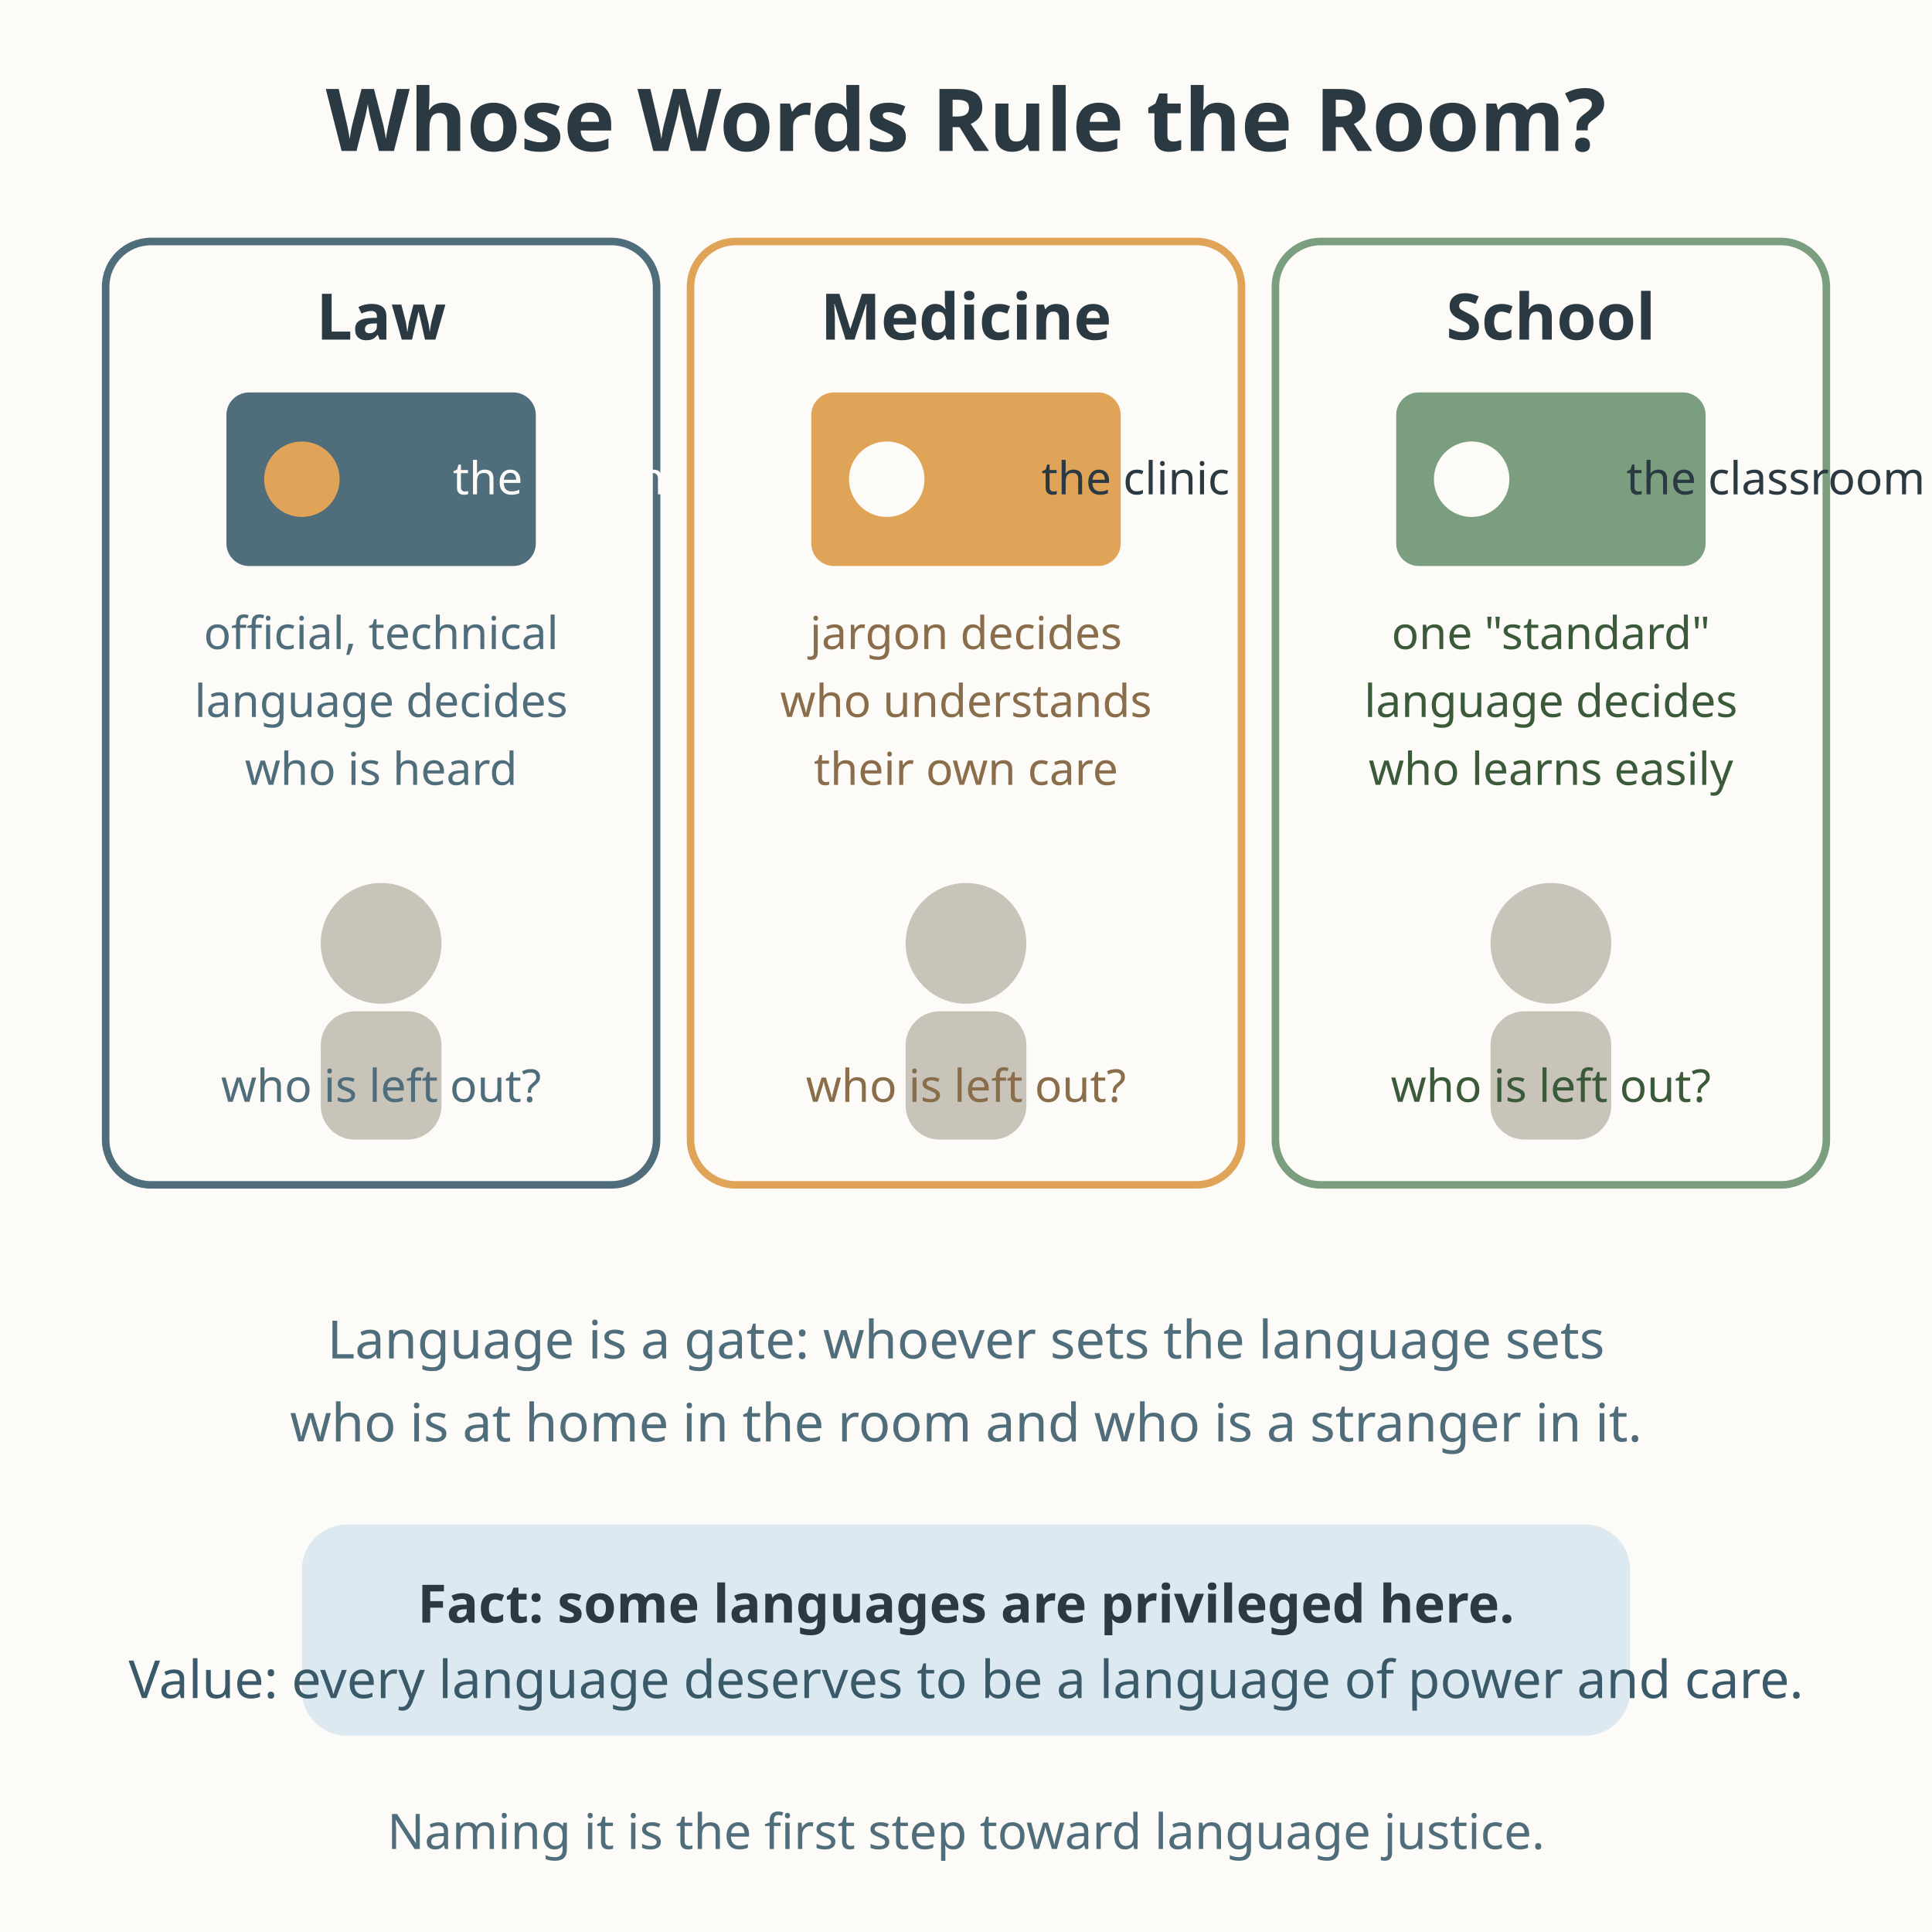
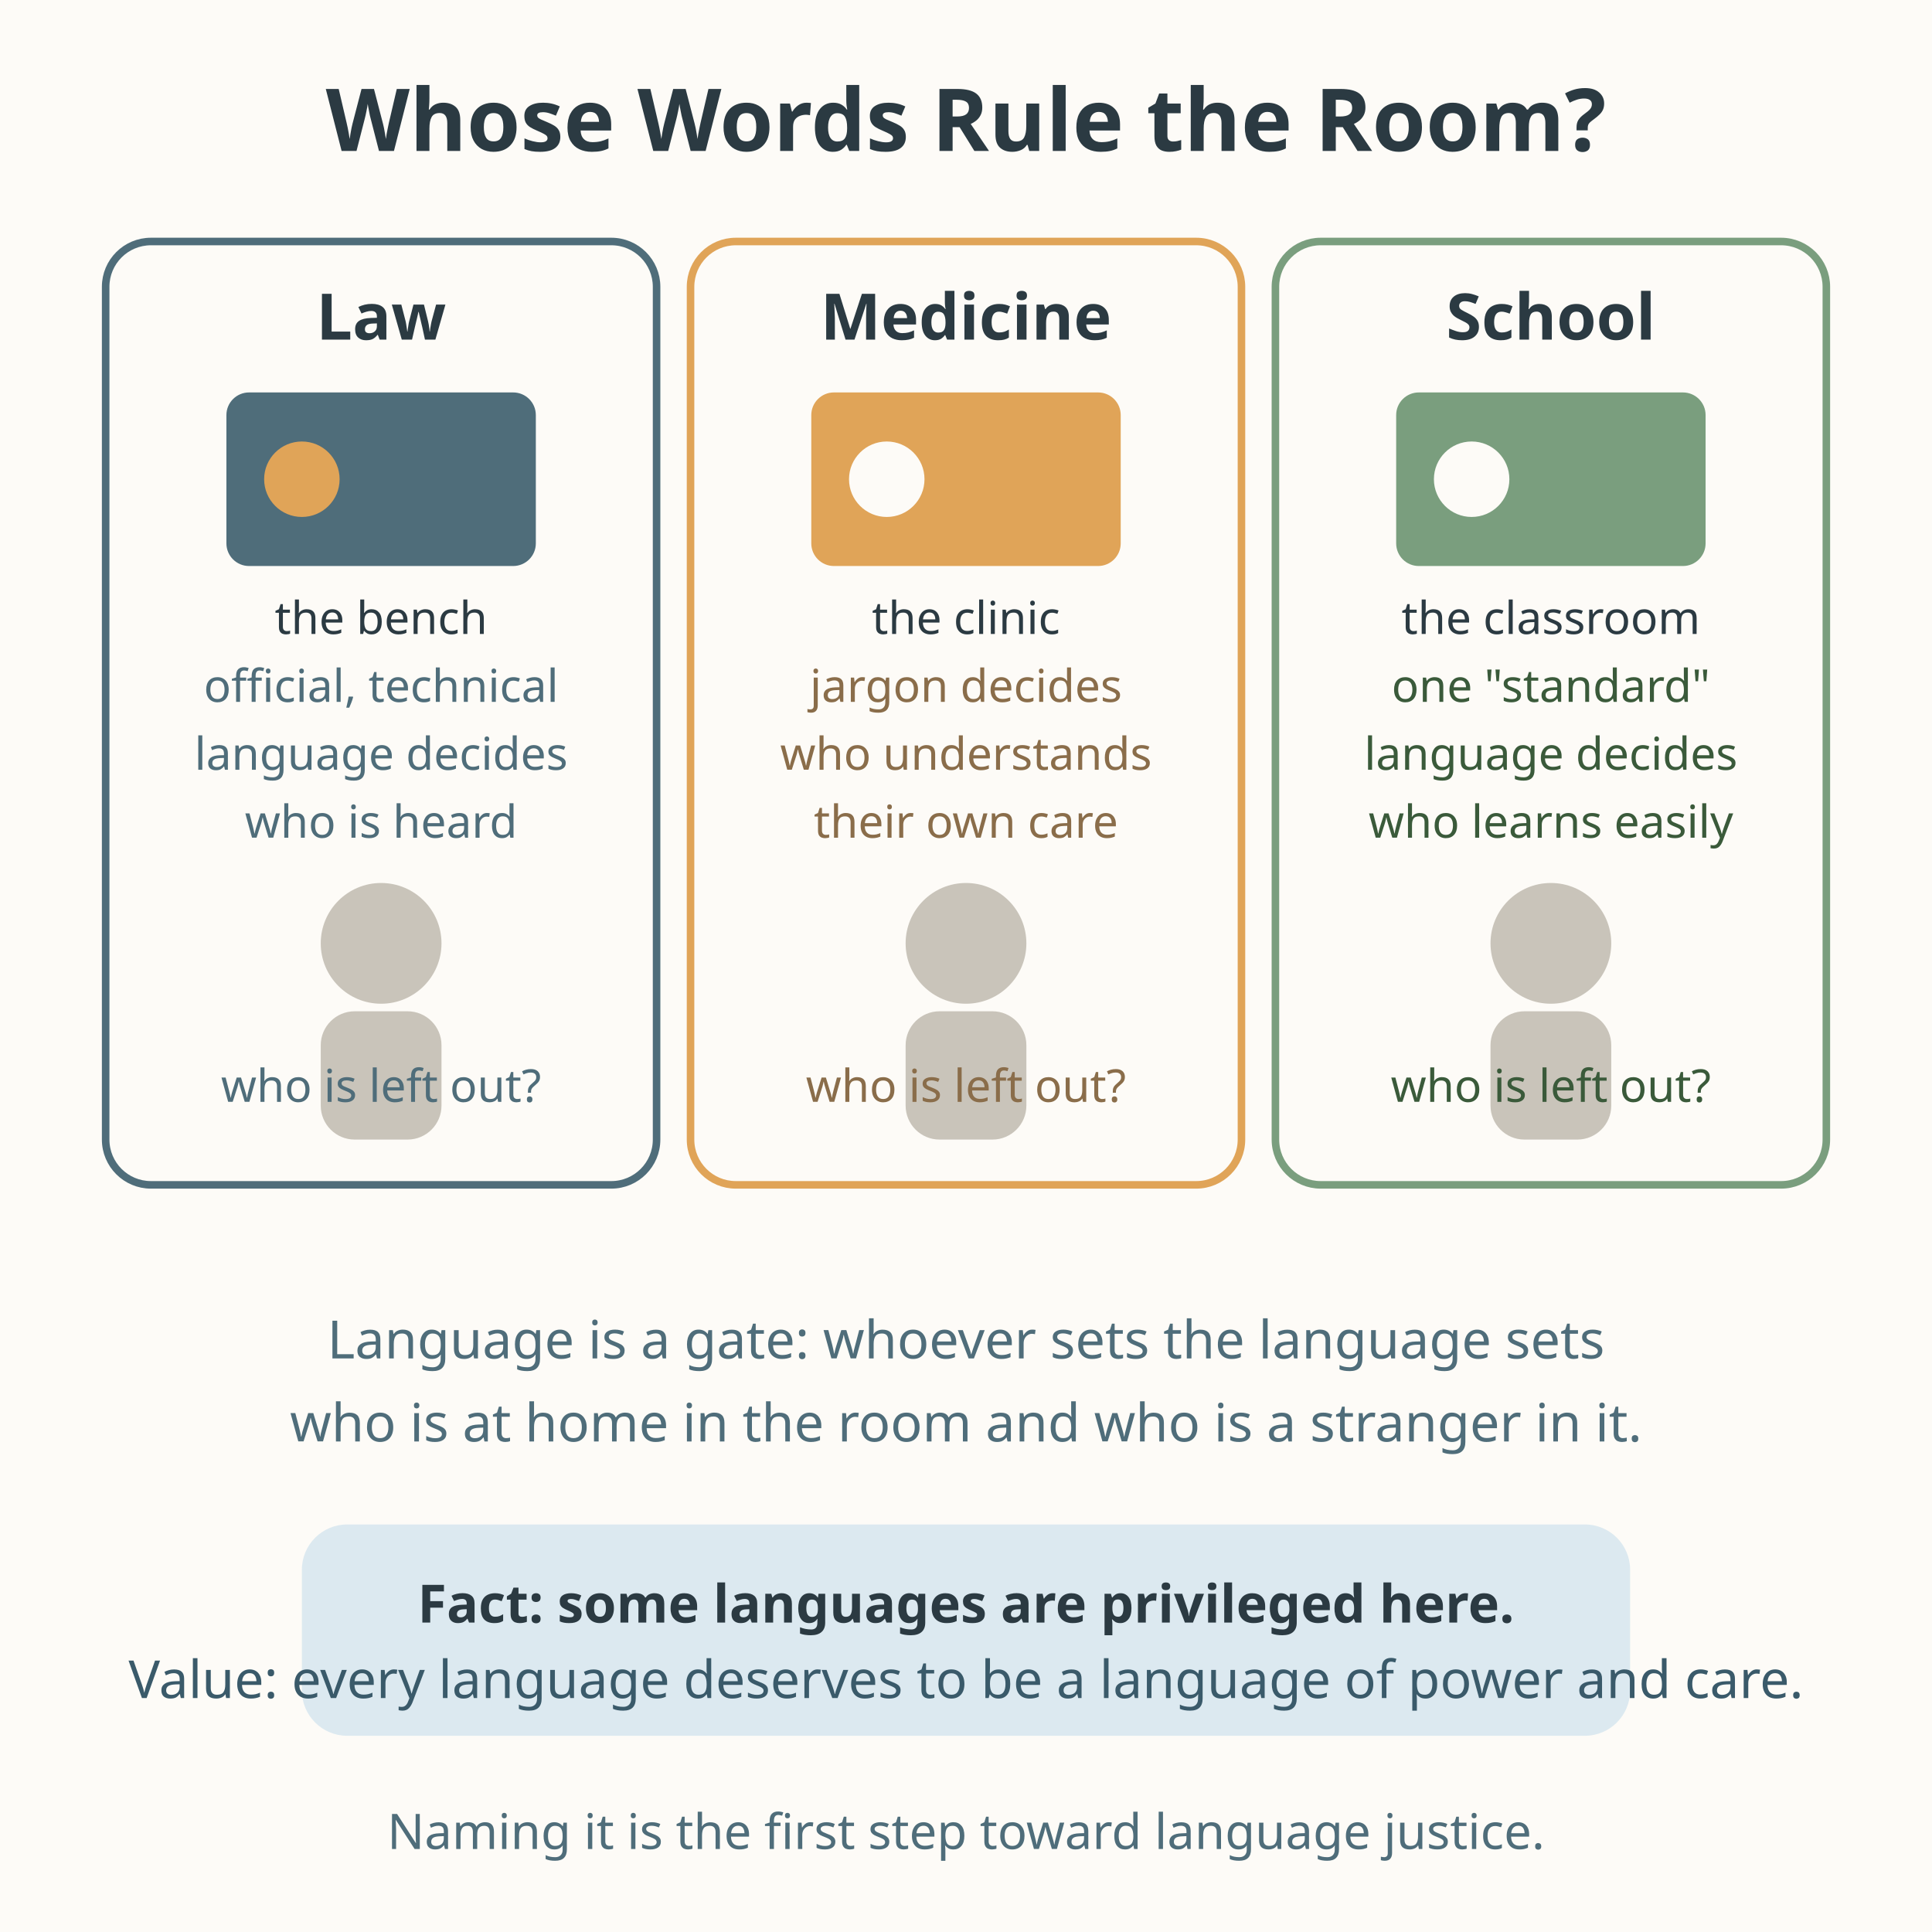
<svg xmlns="http://www.w3.org/2000/svg" viewBox="0 0 512 512" role="img" aria-labelledby="title-L-10-004-14-language-power desc-L-10-004-14-language-power">
  <rect width="512" height="512" fill="#fdfbf7" />
  <text x="256" y="40" text-anchor="middle" font-family="sans-serif" font-size="23" font-weight="bold" fill="#2b3a42">Whose Words Rule the Room?</text>
  <rect x="28" y="64" width="146" height="250" rx="12" fill="#fdfbf7" stroke="#4f6d7a" stroke-width="2" />
  <text x="101" y="90" text-anchor="middle" font-family="sans-serif" font-size="17" font-weight="bold" fill="#2b3a42">Law</text>
  <rect x="60" y="104" width="82" height="46" rx="6" fill="#4f6d7a" />
  <circle cx="80" cy="127" r="10" fill="#e0a458" />
-   <text x="120" y="131" font-family="sans-serif" font-size="12" fill="#fdfbf7">the bench</text>
-   <text x="101" y="172" text-anchor="middle" font-family="sans-serif" font-size="12" fill="#4f6d7a">official, technical</text>
-   <text x="101" y="190" text-anchor="middle" font-family="sans-serif" font-size="12" fill="#4f6d7a">language decides</text>
-   <text x="101" y="208" text-anchor="middle" font-family="sans-serif" font-size="12" fill="#4f6d7a">who is heard</text>
+   <text x="101" y="168" text-anchor="middle" font-family="sans-serif" font-size="12" fill="#2b3a42">the bench</text>
+   <text x="101" y="186" text-anchor="middle" font-family="sans-serif" font-size="12" fill="#4f6d7a">official, technical</text>
+   <text x="101" y="204" text-anchor="middle" font-family="sans-serif" font-size="12" fill="#4f6d7a">language decides</text>
+   <text x="101" y="222" text-anchor="middle" font-family="sans-serif" font-size="12" fill="#4f6d7a">who is heard</text>
  <circle cx="101" cy="250" r="16" fill="#c9c4ba" />
  <rect x="85" y="268" width="32" height="34" rx="9" fill="#c9c4ba" />
  <text x="101" y="292" text-anchor="middle" font-family="sans-serif" font-size="12" fill="#4f6d7a">who is left out?</text>
  <rect x="183" y="64" width="146" height="250" rx="12" fill="#fdfbf7" stroke="#e0a458" stroke-width="2" />
  <text x="256" y="90" text-anchor="middle" font-family="sans-serif" font-size="17" font-weight="bold" fill="#2b3a42">Medicine</text>
  <rect x="215" y="104" width="82" height="46" rx="6" fill="#e0a458" />
  <circle cx="235" cy="127" r="10" fill="#fdfbf7" />
-   <text x="276" y="131" font-family="sans-serif" font-size="12" fill="#2b3a42">the clinic</text>
-   <text x="256" y="172" text-anchor="middle" font-family="sans-serif" font-size="12" fill="#8a6d4a">jargon decides</text>
-   <text x="256" y="190" text-anchor="middle" font-family="sans-serif" font-size="12" fill="#8a6d4a">who understands</text>
-   <text x="256" y="208" text-anchor="middle" font-family="sans-serif" font-size="12" fill="#8a6d4a">their own care</text>
+   <text x="256" y="168" text-anchor="middle" font-family="sans-serif" font-size="12" fill="#2b3a42">the clinic</text>
+   <text x="256" y="186" text-anchor="middle" font-family="sans-serif" font-size="12" fill="#8a6d4a">jargon decides</text>
+   <text x="256" y="204" text-anchor="middle" font-family="sans-serif" font-size="12" fill="#8a6d4a">who understands</text>
+   <text x="256" y="222" text-anchor="middle" font-family="sans-serif" font-size="12" fill="#8a6d4a">their own care</text>
  <circle cx="256" cy="250" r="16" fill="#c9c4ba" />
  <rect x="240" y="268" width="32" height="34" rx="9" fill="#c9c4ba" />
  <text x="256" y="292" text-anchor="middle" font-family="sans-serif" font-size="12" fill="#8a6d4a">who is left out?</text>
  <rect x="338" y="64" width="146" height="250" rx="12" fill="#fdfbf7" stroke="#7a9e7e" stroke-width="2" />
  <text x="411" y="90" text-anchor="middle" font-family="sans-serif" font-size="17" font-weight="bold" fill="#2b3a42">School</text>
  <rect x="370" y="104" width="82" height="46" rx="6" fill="#7a9e7e" />
  <circle cx="390" cy="127" r="10" fill="#fdfbf7" />
-   <text x="431" y="131" font-family="sans-serif" font-size="12" fill="#2b3a42">the classroom</text>
-   <text x="411" y="172" text-anchor="middle" font-family="sans-serif" font-size="12" fill="#3a5a3a">one "standard"</text>
-   <text x="411" y="190" text-anchor="middle" font-family="sans-serif" font-size="12" fill="#3a5a3a">language decides</text>
-   <text x="411" y="208" text-anchor="middle" font-family="sans-serif" font-size="12" fill="#3a5a3a">who learns easily</text>
+   <text x="411" y="168" text-anchor="middle" font-family="sans-serif" font-size="12" fill="#2b3a42">the classroom</text>
+   <text x="411" y="186" text-anchor="middle" font-family="sans-serif" font-size="12" fill="#3a5a3a">one "standard"</text>
+   <text x="411" y="204" text-anchor="middle" font-family="sans-serif" font-size="12" fill="#3a5a3a">language decides</text>
+   <text x="411" y="222" text-anchor="middle" font-family="sans-serif" font-size="12" fill="#3a5a3a">who learns easily</text>
  <circle cx="411" cy="250" r="16" fill="#c9c4ba" />
  <rect x="395" y="268" width="32" height="34" rx="9" fill="#c9c4ba" />
  <text x="411" y="292" text-anchor="middle" font-family="sans-serif" font-size="12" fill="#3a5a3a">who is left out?</text>
  <text x="256" y="360" text-anchor="middle" font-family="sans-serif" font-size="14" fill="#4f6d7a">Language is a gate: whoever sets the language sets</text>
  <text x="256" y="382" text-anchor="middle" font-family="sans-serif" font-size="14" fill="#4f6d7a">who is at home in the room and who is a stranger in it.</text>
  <rect x="80" y="404" width="352" height="56" rx="12" fill="#dce9f0" />
  <text x="256" y="430" text-anchor="middle" font-family="sans-serif" font-size="14" font-weight="bold" fill="#2b3a42">Fact: some languages are privileged here.</text>
  <text x="256" y="450" text-anchor="middle" font-family="sans-serif" font-size="13.9" fill="#3a5a6a">Value: every language deserves to be a language of power and care.</text>
  <text x="256" y="490" text-anchor="middle" font-family="sans-serif" font-size="13" fill="#4f6d7a">Naming it is the first step toward language justice.</text>
</svg>
